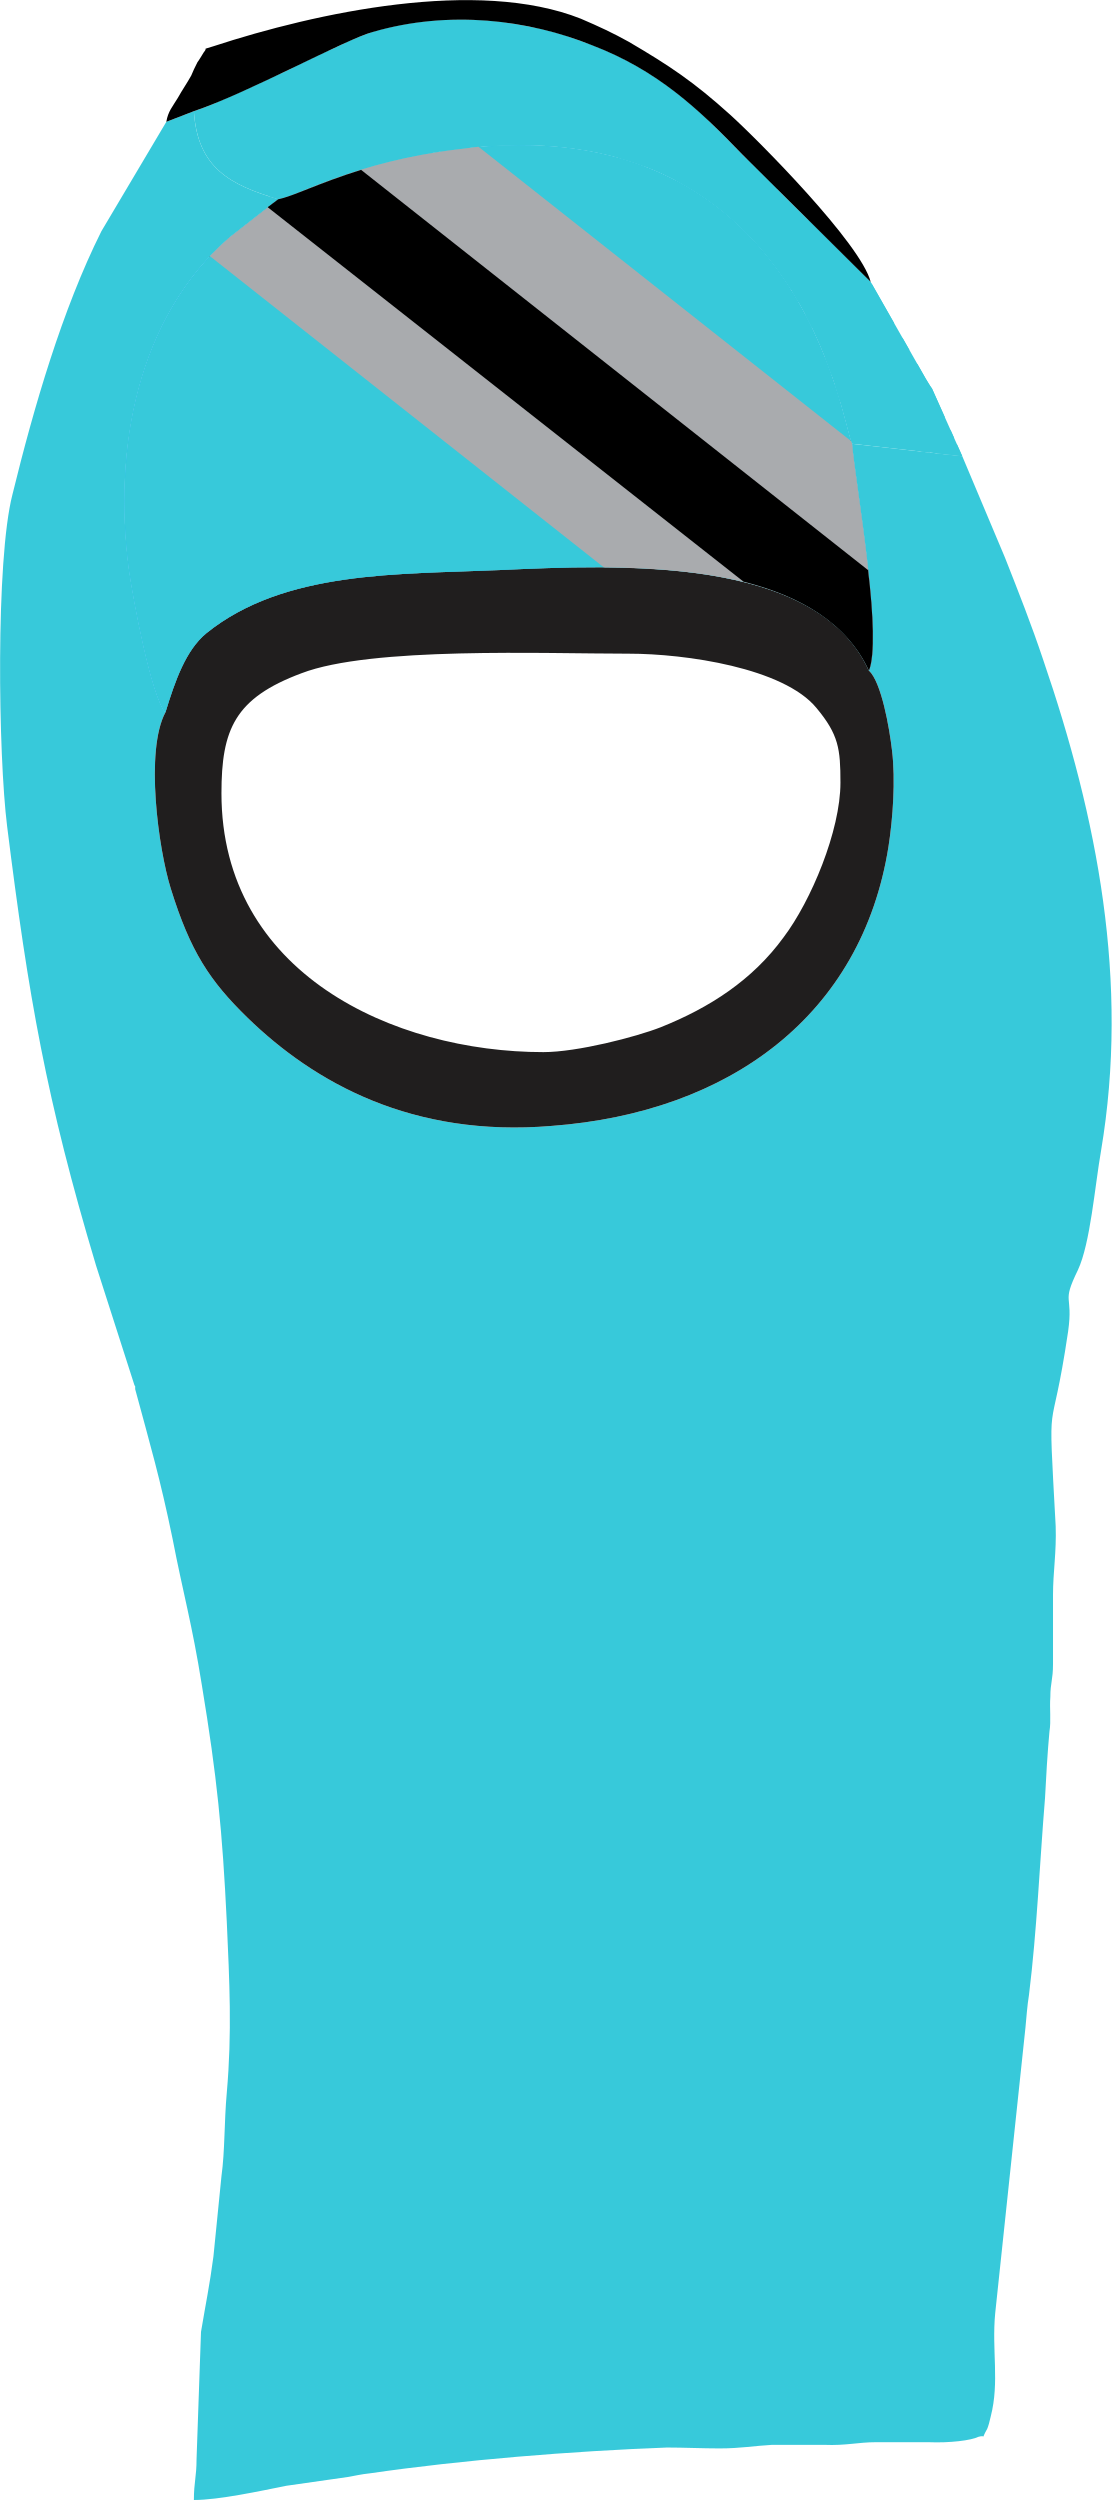
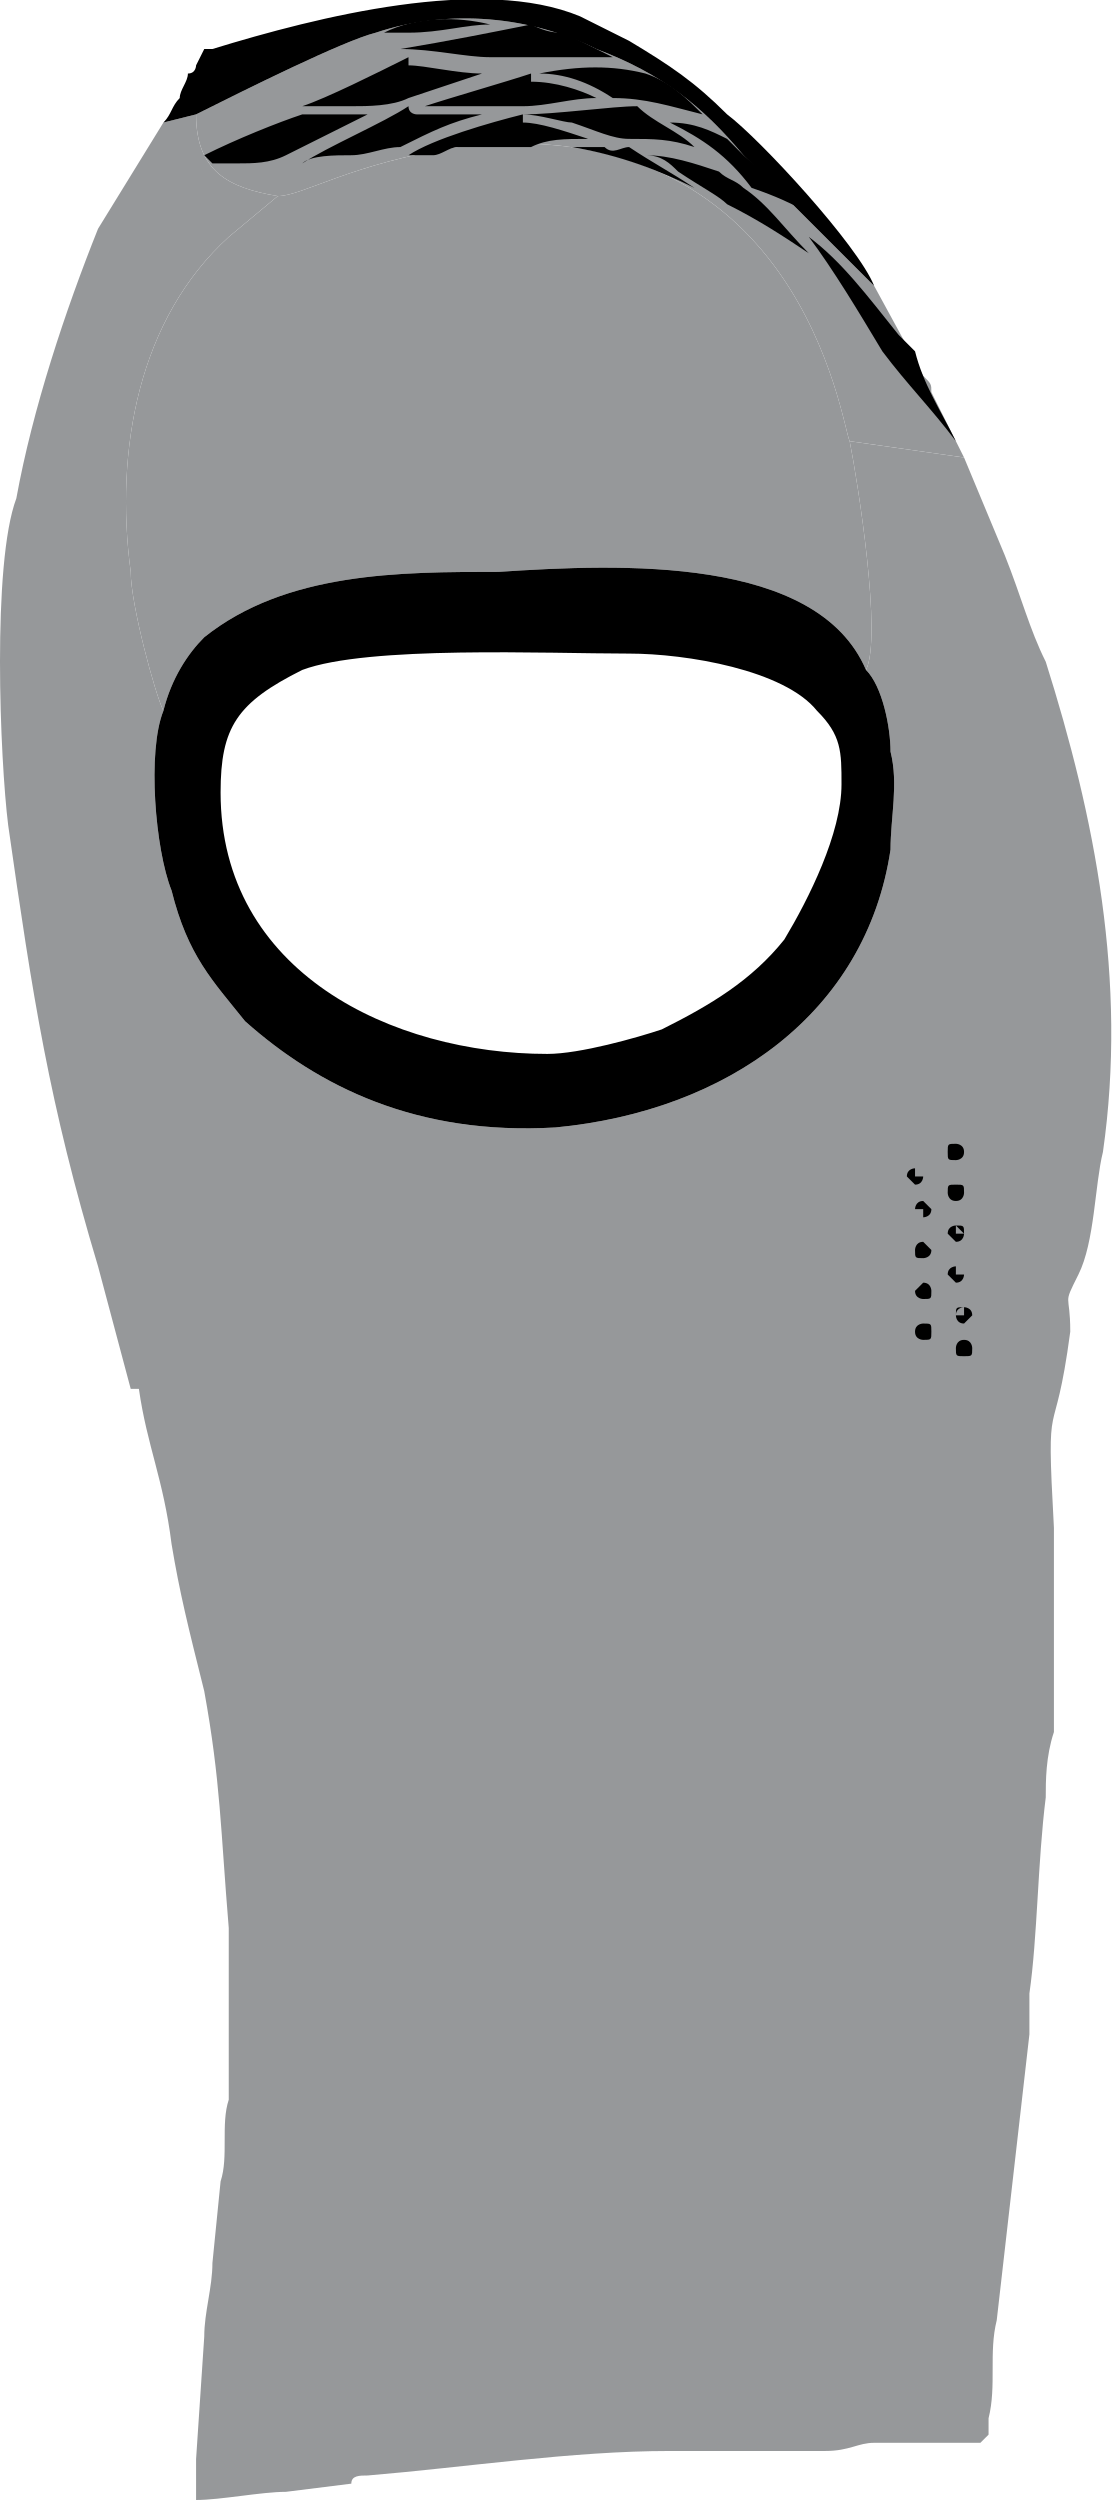
- <svg xmlns="http://www.w3.org/2000/svg" xml:space="preserve" width="100%" height="100%" version="1.1" shape-rendering="geometricPrecision" text-rendering="geometricPrecision" image-rendering="optimizeQuality" fill-rule="evenodd" clip-rule="evenodd" viewBox="0 0 1250 2811">
+ <svg xmlns="http://www.w3.org/2000/svg" xml:space="preserve" width="100%" height="100%" version="1.1" shape-rendering="geometricPrecision" text-rendering="geometricPrecision" image-rendering="optimizeQuality" fill-rule="evenodd" clip-rule="evenodd" viewBox="0 0 136 306">
  <defs>
-     <style data-fonts="true">@font-face { font-family: 'font_2'; src: url('http://127.0.0.1:8000/storage/fonts/37mrW2LoSAz4UV3Fw60rHUYMhqTS29wmTYG7KDOM') format('truetype'); }@font-face { font-family: 'font_4'; src: url('http://127.0.0.1:8000/storage/fonts/6q5lPJecyQvh4nloAo6VOQQMEu2p1HTOlzIzSerz') format('truetype'); }@font-face { font-family: 'font_5'; src: url('http://127.0.0.1:8000/storage/fonts/D3O6qgC2TlIuZwX3ThNRuFmGZCdHiNmTJui6cxLU') format('truetype'); }</style>
-     <clipPath id="id0">
-       <path d="M313 224l-55 43c-103,90 -131,237 -113,373 5,35 25,142 41,161 11,-36 23,-70 46,-89 88,-71 217,-66 329,-71 134,-6 357,-17 416,113 16,-36 -15,-210 -19,-255 -11,-18 -56,-381 -444,-331 -115,14 -175,51 -201,56z" id="svg-part-0" />
-     </clipPath>
-     <clipPath id="id1">
-       <path d="M218 125c4,64 41,83 95,99 26,-5 86,-42 201,-56 388,-50 433,313 444,331l124 14 -34 -76c-3,-4 -5,-8 -7,-11l-62 -109 -144 -143c-50,-52 -96,-95 -169,-123 -72,-29 -161,-40 -247,-15 -30,8 -141,69 -201,89z" id="svg-part-1" />
-     </clipPath>
+     <style data-fonts="true">@font-face { font-family: 'font_1'; src: url('http://127.0.0.1:8000/storage/fonts/5ZIyXfnllvfea2c03RF0XvhB4s9AbiJS5UuPNvgP') format('truetype'); }@font-face { font-family: 'font_2'; src: url('http://127.0.0.1:8000/storage/fonts/HiTBF8CNdPuu1yhMAdkdrafbOxzCEGWugdII81Rt') format('truetype'); }</style>
  </defs>
  <g id="Layer_x0020_1">
-     <path fill="#37C9DA" d="M187 137l-73 123c-44,88 -76,198 -100,296 -19,74 -16,293 -6,373 24,192 44,307 100,494l43 134c0,1 1,1 1,2 0,1 0,2 0,3 17,63 28,100 42,168 12,62 22,96 33,165 17,103 23,163 28,266 3,67 6,124 0,192 -3,33 -2,65 -6,94l-9 90c-4,31 -9,55 -14,85l-5 143c0,20 -3,26 -3,46 28,0 74,-10 104,-16l70 -10c6,-1 14,-3 24,-4 103,-15 227,-25 334,-29 19,0 40,1 59,1 24,0 40,-3 59,-4 19,0 39,0 59,0 24,1 38,-3 58,-3 20,0 40,0 59,0 24,1 48,-2 56,-6 10,-3 2,5 10,-9 1,-2 3,-9 4,-14 10,-39 1,-74 5,-116l34 -321c1,-10 2,-25 4,-37 9,-73 12,-148 18,-221 1,-21 3,-54 5,-75 2,-12 0,-26 1,-39 0,-16 3,-19 3,-37 0,-26 0,-52 0,-78 0,-25 4,-48 3,-77 -9,-166 -6,-84 14,-219 6,-43 -8,-30 11,-69 14,-30 19,-94 26,-134 32,-190 -4,-374 -65,-552 -13,-39 -28,-77 -43,-115l-48 -114 -124 -14c4,45 35,219 19,255 14,13 23,64 26,90 4,33 1,76 -4,108 -30,189 -178,299 -379,314 -156,13 -266,-48 -342,-122 -42,-41 -64,-74 -86,-145 -14,-45 -29,-155 -6,-198 -16,-19 -36,-126 -41,-161 -18,-136 10,-283 113,-373l55 -43c-54,-16 -91,-35 -95,-99l-31 12z" id="svg-part-2" />
-     <path fill="#00AFEF" d="M313 224l-55 43c-103,90 -131,237 -113,373 5,35 25,142 41,161 11,-36 23,-70 46,-89 88,-71 217,-66 329,-71 134,-6 357,-17 416,113 16,-36 -15,-210 -19,-255 -11,-18 -56,-381 -444,-331 -115,14 -175,51 -201,56z" id="svg-part-3" />
-     <g clip-path="url(#id0)">
-       <g id="_2884961478608">
-         <g>
-           <rect fill="#A9ABAE" stroke="#373435" stroke-width="1.967" transform="matrix(0.909623 -0 1.15358 0.909156 -81.1206 38.4991)" width="503" height="975" id="svg-part-4" />
-           <rect fill="black" stroke="#373435" stroke-width="1.967" transform="matrix(0.909623 -0 1.15358 0.909156 54.8378 38.4991)" width="173" height="975" id="svg-part-5" />
-         </g>
-         <g>
-           <rect fill="#A9ABAE" stroke="#373435" stroke-width="1.967" transform="matrix(-0.909623 -0 -1.15358 0.909156 3085.43 38.4991)" width="503" height="975" id="svg-part-6" />
-           <rect fill="black" stroke="#373435" stroke-width="1.967" transform="matrix(-0.909623 -0 -1.15358 0.909156 2949.47 38.4991)" width="173" height="975" id="svg-part-7" />
-         </g>
-       </g>
-     </g>
-     <path fill="none" d="M313 224l-55 43c-103,90 -131,237 -113,373 5,35 25,142 41,161 11,-36 23,-70 46,-89 88,-71 217,-66 329,-71 134,-6 357,-17 416,113 16,-36 -15,-210 -19,-255 -11,-18 -56,-381 -444,-331 -115,14 -175,51 -201,56z" id="svg-part-8" />
-     <path fill="#201E1E" d="M611 1183c-169,0 -362,-89 -362,-291 0,-72 15,-107 90,-135 78,-30 273,-22 368,-22 64,0 174,16 211,61 25,30 27,46 27,84 0,54 -33,133 -64,174 -35,48 -83,79 -138,101 -28,11 -94,28 -132,28zm-425 -382c-23,43 -8,153 6,198 22,71 44,104 86,145 76,74 186,135 342,122 201,-15 349,-125 379,-314 5,-32 8,-75 4,-108 -3,-26 -12,-77 -26,-90 -59,-130 -282,-119 -416,-113 -112,5 -241,0 -329,71 -23,19 -35,53 -46,89z" id="svg-part-9" />
-     <path fill="#37C9DA" d="M218 125c4,64 41,83 95,99 26,-5 86,-42 201,-56 388,-50 433,313 444,331l124 14 -34 -76c-3,-4 -5,-8 -7,-11l-62 -109 -144 -143c-50,-52 -96,-95 -169,-123 -72,-29 -161,-40 -247,-15 -30,8 -141,69 -201,89z" id="svg-part-10" />
-     <g clip-path="url(#id1)">
-       <g id="_2884961479408">
-         <path id="1" fill="#37C9DA" d="M190 39l0 -28 218 57c-4,-5 -10,-12 -15,-14 -4,-5 -10,-10 -14,-16l270 99c-2,-7 -16,-24 -21,-34l73 25c24,9 49,17 71,26l107 39c9,3 22,25 23,30l-209 -75 31 38c3,4 7,7 11,11 6,10 12,17 21,26 31,36 34,34 73,62 10,5 17,11 26,18l27 18c-9,-1 -21,-9 -29,-12 -43,-21 -86,-41 -118,-82l-19 -23c-2,-4 -5,-8 -9,-11 -13,-14 -14,-25 -31,-30l-90 -28c-17,-5 -106,-32 -119,-35 4,7 40,47 49,56 13,16 34,34 55,47 14,10 123,68 131,69 -3,-1 -35,-23 -43,-28 -22,-11 -72,-37 -86,-57 -8,-7 -31,-31 -35,-38 13,3 152,41 156,44 0,0 6,7 7,9l39 46c6,9 8,11 16,18 17,16 67,34 90,44 9,3 16,6 24,10 7,1 17,7 23,8 -6,-5 -14,-11 -20,-16 -18,-16 -41,-36 -59,-48 -11,-7 -32,-23 -38,-34 -10,-16 -18,-30 -26,-45 4,1 68,26 79,31 27,11 54,21 80,32 10,4 11,3 19,10l39 46c11,15 49,51 54,63l-212 -47 20 24c-15,-1 -72,-18 -92,-24 -31,-7 -106,-27 -136,-35 -14,-6 -27,-12 -42,-16 -72,-25 -139,-52 -211,-77 -13,-6 -28,-12 -42,-16 -6,-3 -13,-5 -21,-8 -8,-3 -13,-3 -18,-10l-44 -78c-4,-5 -22,-29 -24,-35 20,4 117,40 145,48 19,7 91,28 105,38 11,9 15,16 23,25 15,19 30,36 47,53 20,18 29,31 58,39 25,7 51,13 76,20l74 20c-11,-13 -51,-22 -70,-29 -62,-18 -87,-18 -135,-60 -19,-16 -31,-34 -46,-55 -16,-23 -24,-37 -57,-44 -14,-3 -26,-6 -38,-10 -14,-3 -26,-7 -39,-10 -41,-11 -115,-34 -152,-41zm881 483c2,2 -2,1 3,2l-3 0c-17,-2 -36,-15 -45,-25 -8,-6 -38,-30 -39,-34 17,3 35,9 52,13l41 8c5,2 6,5 7,10l-75 -18c17,17 32,34 59,44zm-454 -863l56 0c2,4 7,5 11,8 5,3 21,35 23,40 -7,-2 -17,-9 -23,-12l-45 -24c-5,-2 -17,-8 -22,-12zm-183 63c0,3 1,3 -1,3l-134 -66 46 0c3,5 88,63 89,63zm691 807l0 8c-8,0 -15,-1 -23,-1 -10,-2 -11,-5 -17,-6 -1,-4 1,-1 -3,-4 0,0 -3,-2 -3,-2 -4,-2 -3,-2 -6,-4 -10,-5 -36,-17 -40,-32 17,5 35,10 52,14 25,7 22,18 40,27zm-449 -693l-2 0 -110 -76c-29,-22 -72,-67 -89,-101l26 0c28,53 130,132 175,177zm-160 436c-2,0 1,0 -3,0 -14,1 -113,-27 -152,-30 -34,-1 -72,7 -104,13 -10,2 -10,4 -17,-3 -8,-4 -24,-15 -28,-21 15,3 23,9 41,4 43,-11 68,-26 123,-18 41,6 115,49 140,55zm493 178c0,3 0,1 -2,1 -77,-28 -64,-20 -121,-72 -10,-10 -18,-8 -36,-11 -18,-3 -115,-23 -119,-21l32 28c13,10 21,17 37,24 10,6 77,31 87,32 -11,-8 -42,-17 -57,-25 -10,-4 -19,-8 -27,-14 -6,-6 -16,-14 -23,-20 4,-1 56,7 66,9 10,2 21,4 32,5 9,2 8,2 13,7 16,14 38,38 57,44 9,3 54,17 61,16 3,2 -2,1 8,4 4,0 5,1 10,3 -4,-7 -10,-10 -16,-13 -2,0 -42,-24 -49,-27 -9,-6 -14,-8 -22,-17 -4,-5 -13,-17 -16,-22l110 29c14,3 15,6 22,14 12,9 54,44 57,50 -24,0 -87,-10 -122,-14l-10 -2c-35,-4 -74,-21 -90,-22 -10,-2 -20,-5 -31,-6 -57,-11 -81,-14 -118,-54 -18,-21 -10,-12 -30,-28l-43 -34 184 44c-3,-8 -9,-11 -13,-18 10,0 129,28 150,34 13,2 29,2 38,21l-144 -33c4,6 52,48 57,51 8,6 61,34 68,37zm-319 -368c-1,1 0,1 -2,0 0,0 -3,-2 -3,-2 -10,-1 -114,-67 -125,-77 -18,-14 -38,-34 -52,-52 -15,-20 -30,-41 -44,-61 -8,-11 -15,-20 -23,-30 -5,-8 -5,-7 -15,-11l-164 -65c-22,-8 -48,-20 -72,-28l0 -37 201 92 -28 -49c8,1 16,7 24,10l166 74c31,14 62,28 94,43 15,7 32,14 47,21 11,5 11,8 17,18 3,7 11,18 13,24l-277 -123c2,5 92,129 108,141 14,14 124,105 135,112zm-500 -382l0 -41 74 0 154 70c11,4 43,21 52,23 -3,-4 -8,-7 -11,-10 -3,-3 -9,-7 -12,-10 -2,-3 0,0 -3,-3 -6,-5 -4,-5 -9,-8 -2,0 -35,-27 -39,-31 -7,-6 -13,-12 -20,-16 -5,-4 -16,-11 -20,-15l103 0 39 60c29,36 73,58 114,82 10,6 20,13 30,18 6,3 26,17 31,19 1,1 0,0 1,3 1,0 2,1 4,1 2,1 3,1 6,3l5 3c-3,-7 -25,-27 -31,-36l-55 -56c-32,-32 -61,-48 -80,-97l50 0c2,3 126,76 149,89 11,7 11,7 19,16l101 144c4,5 14,16 15,21l-281 -115c6,11 24,31 27,39l-288 -129c6,8 41,39 47,48l-172 -72zm495 383c1,3 0,2 3,3 0,0 3,1 3,3 4,1 7,1 9,3l5 1c-1,-3 0,0 -3,-3l-47 -45c-17,-15 -32,-31 -50,-46 -46,-36 -45,-37 -67,-81 -6,-11 -13,-21 -17,-32 7,1 193,93 209,100 10,5 17,8 23,15l123 158c-8,0 -125,-38 -141,-43 -10,-3 -136,-44 -143,-44 9,13 20,24 28,36l-289 -101c10,13 43,38 47,45l-188 -61 0 -125c15,14 43,51 55,61 25,19 44,24 76,36 51,19 107,36 155,55 5,2 7,3 10,2 -22,-20 -48,-27 -77,-38 -47,-17 -122,-44 -160,-72 -12,-9 -21,-19 -30,-28 -5,-5 -10,-10 -14,-16 -8,-6 -10,-11 -15,-16l0 -55c12,13 27,40 53,64 53,49 112,77 172,114 10,7 25,18 36,23 -10,-13 -99,-69 -114,-81 -41,-31 -45,-32 -74,-72 -5,-5 -21,-22 -22,-28 8,2 52,19 64,23l129 46c9,3 10,2 15,7 18,27 48,71 67,93 28,36 68,48 110,70l59 29z" />
-       </g>
-     </g>
-     <path fill="none" d="M218 125c4,64 41,83 95,99 26,-5 86,-42 201,-56 388,-50 433,313 444,331l124 14 -34 -76c-3,-4 -5,-8 -7,-11l-62 -109 -144 -143c-50,-52 -96,-95 -169,-123 -72,-29 -161,-40 -247,-15 -30,8 -141,69 -201,89z" id="svg-part-12" />
-     <path fill="black" d="M187 137l31 -12c60,-20 171,-81 201,-89 86,-25 175,-14 247,15 73,28 119,71 169,123l144 143c-11,-43 -126,-159 -158,-188 -41,-37 -68,-55 -114,-82 -18,-10 -33,-17 -54,-26 -116,-46 -297,-7 -413,31 -15,5 -5,0 -11,7 0,0 -6,10 -7,11 -3,6 -5,10 -7,15 -5,9 -10,16 -15,25 -6,10 -11,15 -13,27z" id="svg-part-13" />
-     <path fill="#37C9DA" d="M313 224l-55 43c-103,90 -131,237 -113,373 5,35 25,142 41,161 11,-36 23,-70 46,-89 88,-71 217,-66 329,-71 134,-6 357,-17 416,113 16,-36 -15,-210 -19,-255 -11,-18 -56,-381 -444,-331 -115,14 -175,51 -201,56z" id="svg-part-14" />
-     <path fill="#A9ABAE" d="M538 165l419 331c0,1 1,2 1,3 4,45 35,219 19,255 -43,-96 -177,-115 -298,-116l-443 -350c7,-7 14,-14 22,-21l55 -43c26,-5 86,-42 201,-56 8,-1 16,-2 24,-3z" id="svg-part-15" />
-     <path fill="black" d="M406 191l570 450c6,49 8,96 1,113 -25,-54 -78,-84 -141,-100l-535 -421 12 -9c16,-3 45,-18 93,-33z" id="svg-part-16" />
+     <path fill="#96989A" d="M20 15l-8 13c-4,10 -8,22 -10,33 -3,8 -2,32 -1,40 3,21 5,34 11,54l4 15c0,0 1,0 1,0 0,0 0,0 0,0 1,7 3,11 4,19 1,6 2,10 4,18 2,11 2,17 3,29 0,7 0,13 0,21 -1,3 0,7 -1,10l-1 10c0,3 -1,6 -1,9l-1 15c0,3 0,3 0,5 3,0 8,-1 11,-1l8 -1c0,-1 1,-1 2,-1 12,-1 25,-3 37,-3 2,0 4,0 6,0 3,0 4,0 7,0 2,0 4,0 6,0 3,0 4,-1 6,-1 3,0 5,0 7,0 2,0 5,0 6,0 1,-1 0,0 1,-1 0,-1 0,-1 0,-2 1,-4 0,-8 1,-12l4 -35c0,-2 0,-3 0,-5 1,-7 1,-16 2,-24 0,-2 0,-5 1,-8 0,-1 0,-3 0,-4 0,-2 0,-2 0,-4 0,-3 0,-6 0,-9 0,-2 0,-5 0,-8 -1,-18 0,-9 2,-24 0,-5 -1,-3 1,-7 2,-4 2,-11 3,-15 3,-21 -1,-41 -7,-60 -2,-4 -3,-8 -5,-13l-5 -12 -14 -2c1,5 4,24 2,28 2,2 3,7 3,10 1,4 0,8 0,12 -3,20 -20,32 -41,34 -17,1 -29,-5 -38,-13 -4,-5 -7,-8 -9,-16 -2,-5 -3,-17 -1,-22 -1,-2 -4,-13 -4,-17 -2,-15 1,-31 12,-41l6 -5c-6,-1 -10,-3 -10,-10l-4 1z" id="svg-part-0" />
+     <path fill="#96989A" d="M34 24l-6 5c-11,10 -14,26 -12,41 0,4 3,15 4,17 1,-4 3,-7 5,-9 10,-8 24,-8 36,-8 15,-1 39,-2 45,12 2,-4 -1,-23 -2,-28 -1,-2 -6,-41 -48,-36 -13,2 -19,6 -22,6z" id="svg-part-1" />
+     <path fill="black" d="M67 129c-19,0 -40,-10 -40,-32 0,-8 2,-11 10,-15 8,-3 30,-2 40,-2 7,0 19,2 23,7 3,3 3,5 3,9 0,6 -4,14 -7,19 -4,5 -9,8 -15,11 -3,1 -10,3 -14,3zm-47 -42c-2,5 -1,17 1,22 2,8 5,11 9,16 9,8 21,14 38,13 21,-2 38,-14 41,-34 0,-4 1,-8 0,-12 0,-3 -1,-8 -3,-10 -6,-14 -30,-13 -45,-12 -12,0 -26,0 -36,8 -2,2 -4,5 -5,9z" id="svg-part-2" />
+     <path fill="#96989A" d="M24 14c0,7 4,9 10,10 3,0 9,-4 22,-6 42,-5 47,34 48,36l14 2 -4 -8c0,-1 0,-1 -1,-2l-6 -11 -16 -16c-5,-6 -10,-10 -18,-13 -8,-4 -18,-5 -27,-2 -4,1 -16,7 -22,10z" id="svg-part-3" />
+     <path fill="black" d="M25 19c0,0 1,1 1,1 1,0 2,0 3,0 2,0 4,0 6,-1 4,-2 6,-3 10,-5 -3,0 -6,0 -8,0 0,0 0,0 0,0 -3,1 -8,3 -12,5zm28 0c1,0 2,-1 3,-1 3,0 6,0 9,0 2,-1 4,-1 7,-1 -3,-1 -6,-2 -8,-2 0,0 0,-1 0,-1 -4,1 -11,3 -14,5 1,0 2,0 3,0zm17 -1c6,1 11,3 15,5 -3,-2 -5,-3 -8,-5 -1,0 -2,1 -3,0 -1,0 -3,0 -4,0zm47 36l0 0c-2,-4 -4,-7 -5,-11l-2 -2c-4,-5 -7,-9 -11,-12 3,4 6,9 9,14 3,4 6,7 9,11zm-18 -28l-8 -7c-1,-1 -1,-1 -2,-2 -2,-1 -4,-2 -7,-2 4,2 7,4 10,8 3,1 5,2 7,3zm-13 -12c-2,-2 -4,-4 -7,-5 -4,-1 -8,-1 -13,0 3,0 6,1 9,3 4,0 7,1 11,2zm-17 -10c-1,0 -2,0 -4,-1 -5,1 -10,2 -16,3 4,0 8,1 11,1 5,0 10,0 15,0 -2,-1 -4,-2 -6,-3zm-9 -1c-4,-1 -9,-1 -13,1 1,0 2,0 3,0 4,0 7,-1 10,-1zm-10 5c2,0 6,1 9,1 -3,1 -6,2 -9,3 -2,1 -5,1 -7,1 -1,0 -5,0 -6,0 3,-1 9,-4 13,-6 0,1 0,1 0,1zm1 6c2,0 5,0 8,0 -4,1 -6,2 -10,4 -2,0 -4,1 -6,1 -2,0 -5,0 -6,1 3,-2 10,-5 13,-7 0,1 1,1 1,1zm14 -4c3,0 6,1 8,2 -3,0 -6,1 -9,1 -2,0 -4,0 -6,0 -2,0 -5,0 -6,0 3,-1 10,-3 13,-4 0,0 0,1 0,1zm13 3c2,2 5,3 7,5 -3,-1 -5,-1 -8,-1 -2,0 -4,-1 -7,-2 -1,0 -4,-1 -6,-1 4,0 11,-1 14,-1 0,0 0,0 0,0zm13 10c3,2 5,5 8,8 -3,-2 -6,-4 -10,-6 -1,-1 -3,-2 -6,-4 -1,-1 -2,-2 -4,-2 3,0 6,1 9,2 1,1 2,1 3,2z" id="svg-part-4" />
+     <path fill="black" d="M20 15l4 -1c6,-3 18,-9 22,-10 9,-3 19,-2 27,2 8,3 13,7 18,13l16 16c-2,-5 -14,-18 -18,-21 -4,-4 -7,-6 -12,-9 -2,-1 -4,-2 -6,-3 -12,-5 -32,0 -45,4 -2,0 0,0 -1,0 0,0 -1,2 -1,2 0,0 0,1 -1,1 0,1 -1,2 -1,3 -1,1 -1,2 -2,3z" id="svg-part-5" />
+     <path fill="black" d="M117 140c-1,0 -1,0 -1,1 0,1 0,1 1,1 0,0 1,0 1,-1 0,-1 -1,-1 -1,-1zm-5 3c0,0 -1,0 -1,1 0,0 1,1 1,1 1,0 1,-1 1,-1 0,-1 0,-1 -1,-1zm1 19c0,0 -1,0 -1,1 0,1 1,1 1,1 1,0 1,0 1,-1 0,-1 0,-1 -1,-1zm0 1c0,0 0,0 0,0 0,0 0,0 0,0 1,0 1,0 1,0 0,0 0,0 -1,0zm0 -6c0,0 -1,1 -1,1 0,1 1,1 1,1 1,0 1,0 1,-1 0,0 0,-1 -1,-1zm0 1c0,0 0,0 0,0 0,0 0,1 0,1 0,0 0,-1 0,-1 0,0 0,0 0,0zm0 -6c-1,0 -1,1 -1,1 0,1 0,1 1,1 0,0 1,0 1,-1 0,0 -1,-1 -1,-1zm0 1c0,0 0,0 0,0 0,0 0,1 0,1 0,0 0,-1 0,-1 0,0 0,0 0,0zm0 -6c-1,0 -1,1 -1,1 0,1 0,1 1,1 0,0 1,0 1,-1 0,0 -1,-1 -1,-1zm0 1c-1,0 -1,0 -1,0 0,1 0,1 1,1 0,0 0,0 0,-1 0,0 0,0 0,0zm-1 -5c0,0 0,0 0,1 0,0 0,0 0,0 1,0 1,0 1,0 0,-1 0,-1 -1,-1zm6 21c-1,0 -1,1 -1,1 0,1 0,1 1,1 1,0 1,0 1,-1 0,0 0,-1 -1,-1zm0 1c0,0 0,0 0,0 0,1 0,1 0,1 0,0 0,0 0,-1 0,0 0,0 0,0zm0 -5c-1,0 -1,0 -1,1 0,0 0,1 1,1 0,0 1,-1 1,-1 0,-1 -1,-1 -1,-1zm0 0c0,0 -1,0 -1,1 0,0 1,0 1,0 0,0 0,0 0,0 0,-1 0,-1 0,-1zm-1 -5c0,0 -1,0 -1,1 0,0 1,1 1,1 1,0 1,-1 1,-1 0,-1 0,-1 -1,-1zm0 0c0,0 0,0 0,1 0,0 0,0 0,0 1,0 1,0 1,0 0,-1 0,-1 -1,-1zm0 -5c0,0 -1,0 -1,1 0,0 1,1 1,1 1,0 1,-1 1,-1 0,-1 0,-1 -1,-1zm0 0c0,0 0,1 0,1 0,0 0,0 0,0 0,0 1,0 1,0 0,0 -1,-1 -1,-1zm0 -5c-1,0 -1,0 -1,1 0,0 0,1 1,1 1,0 1,-1 1,-1 0,-1 0,-1 -1,-1zm0 1c0,0 0,0 0,0 0,0 0,0 0,0 0,0 0,0 0,0 0,0 0,0 0,0zm0 -5c0,0 -1,0 -1,0 0,0 1,0 1,0 0,0 0,0 0,0 0,0 0,0 0,0z" id="svg-part-6" />
  </g>
</svg>
